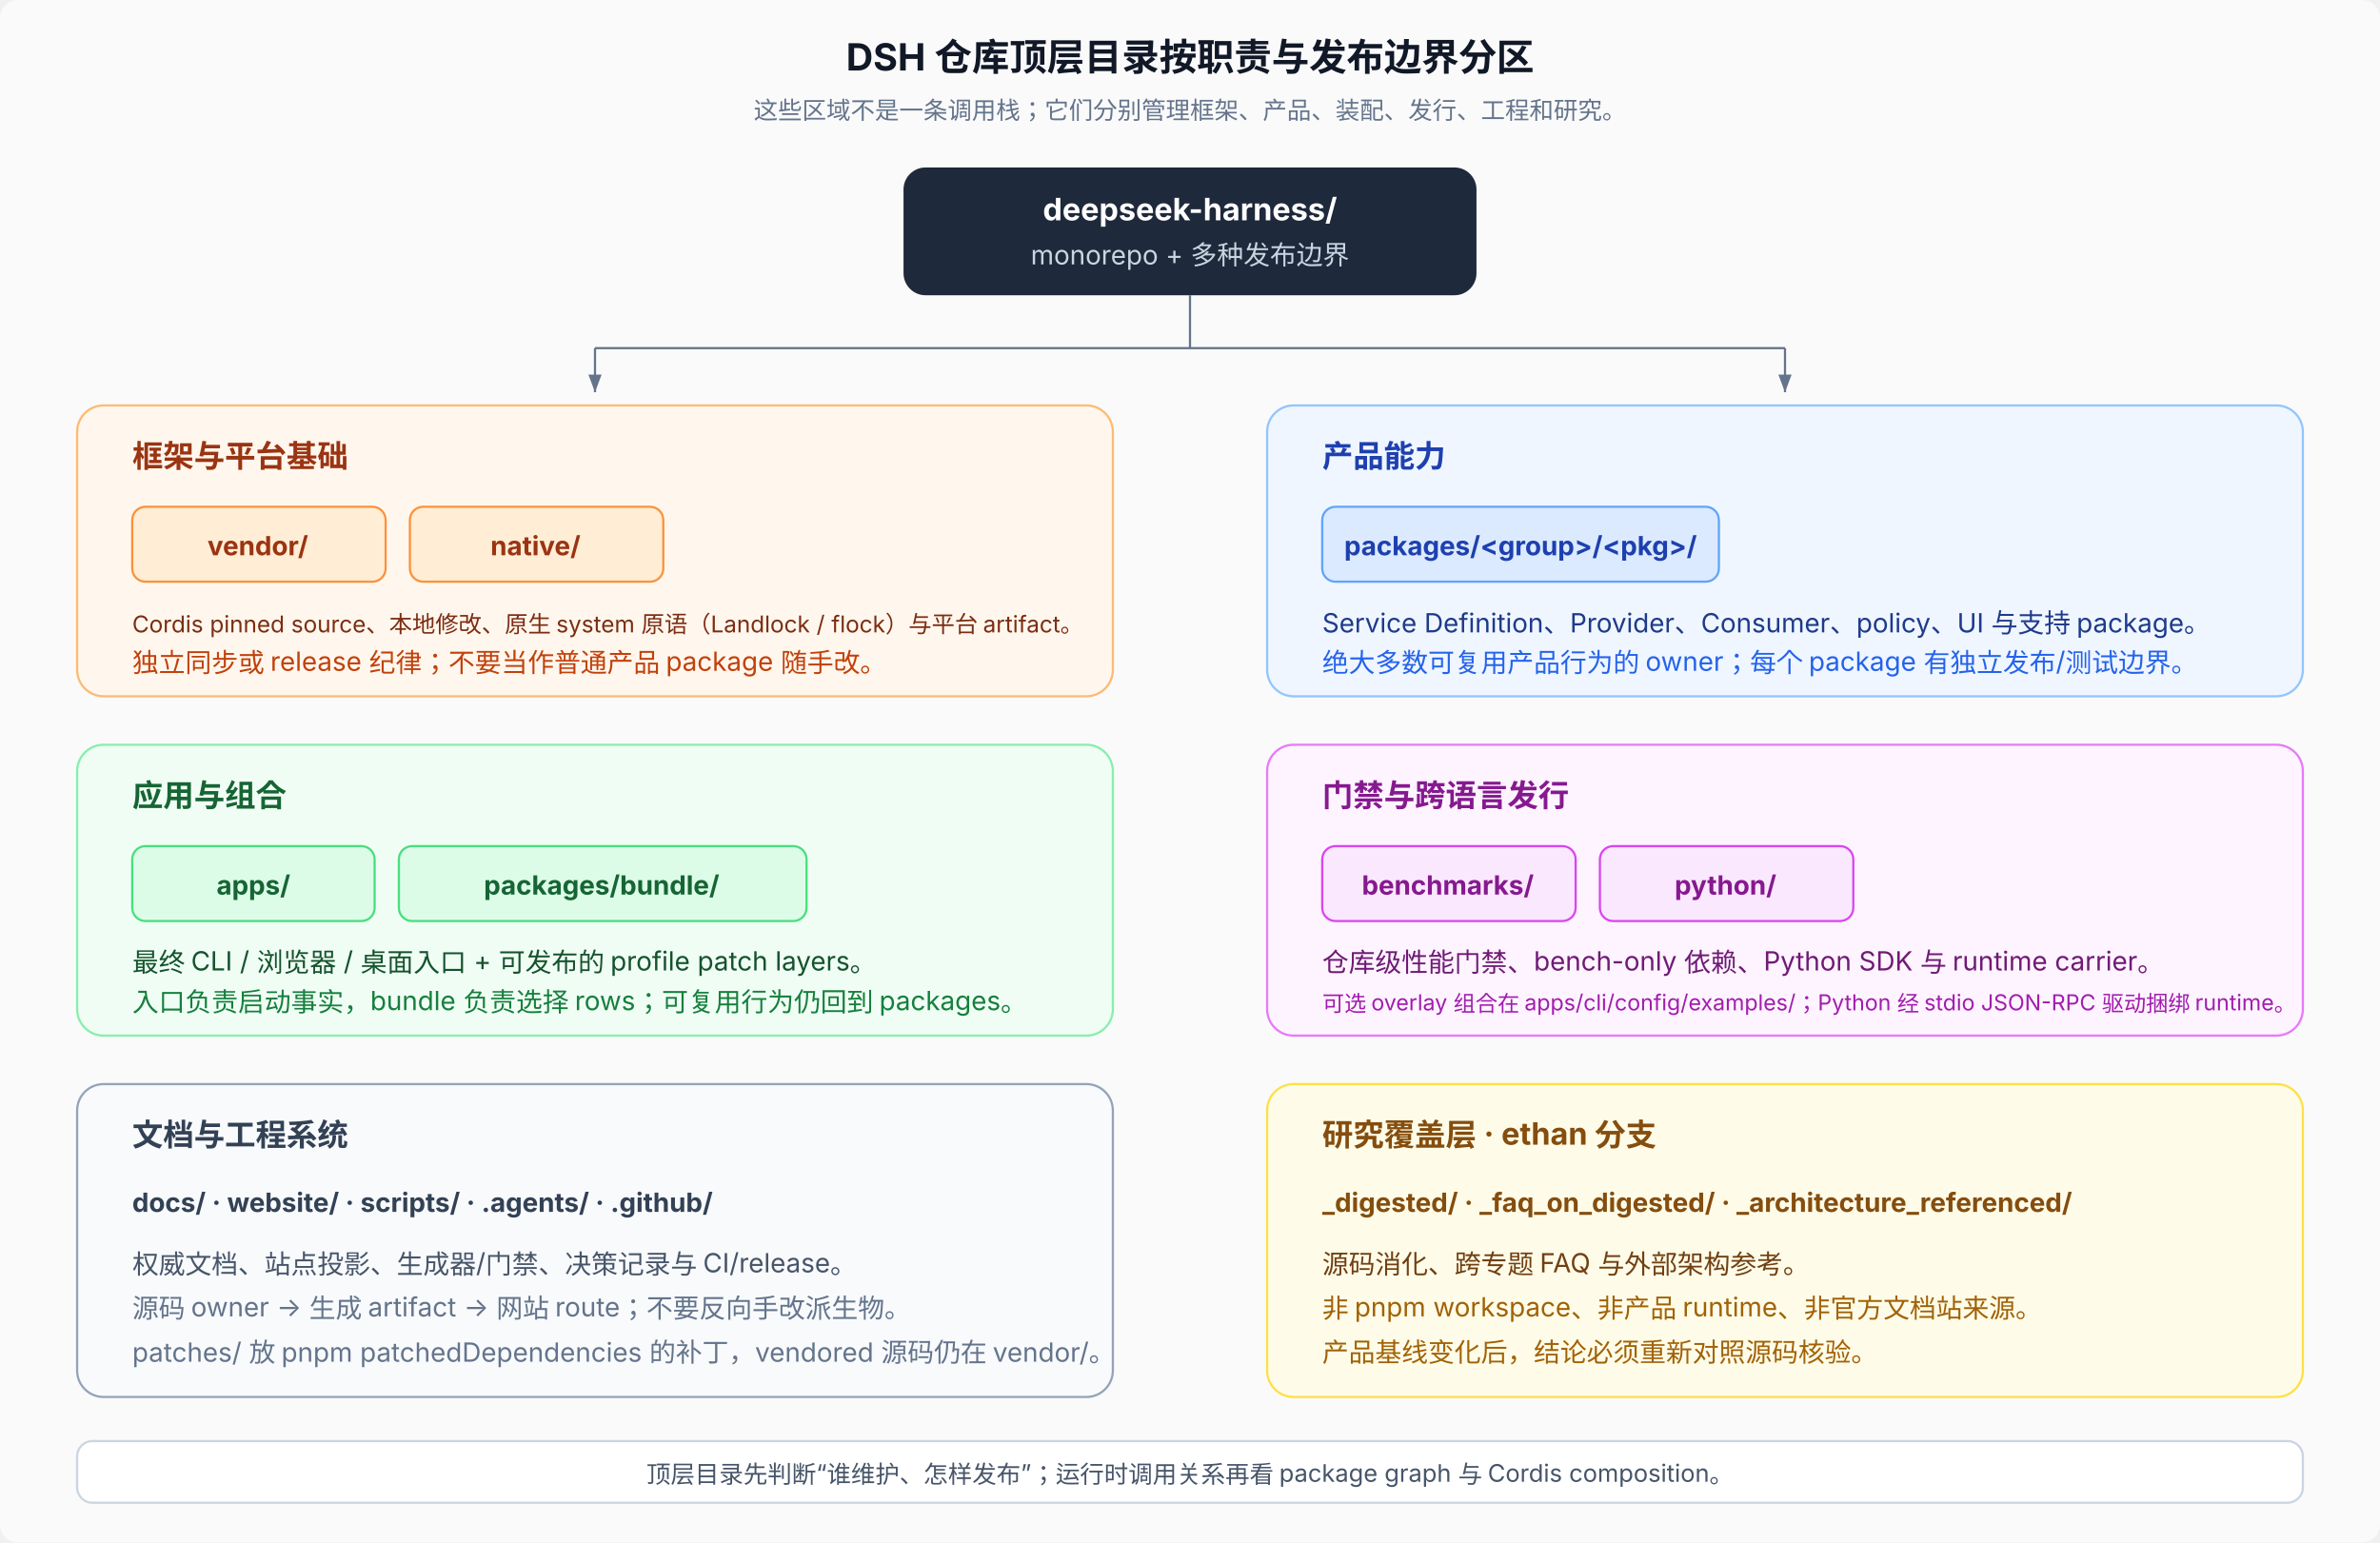
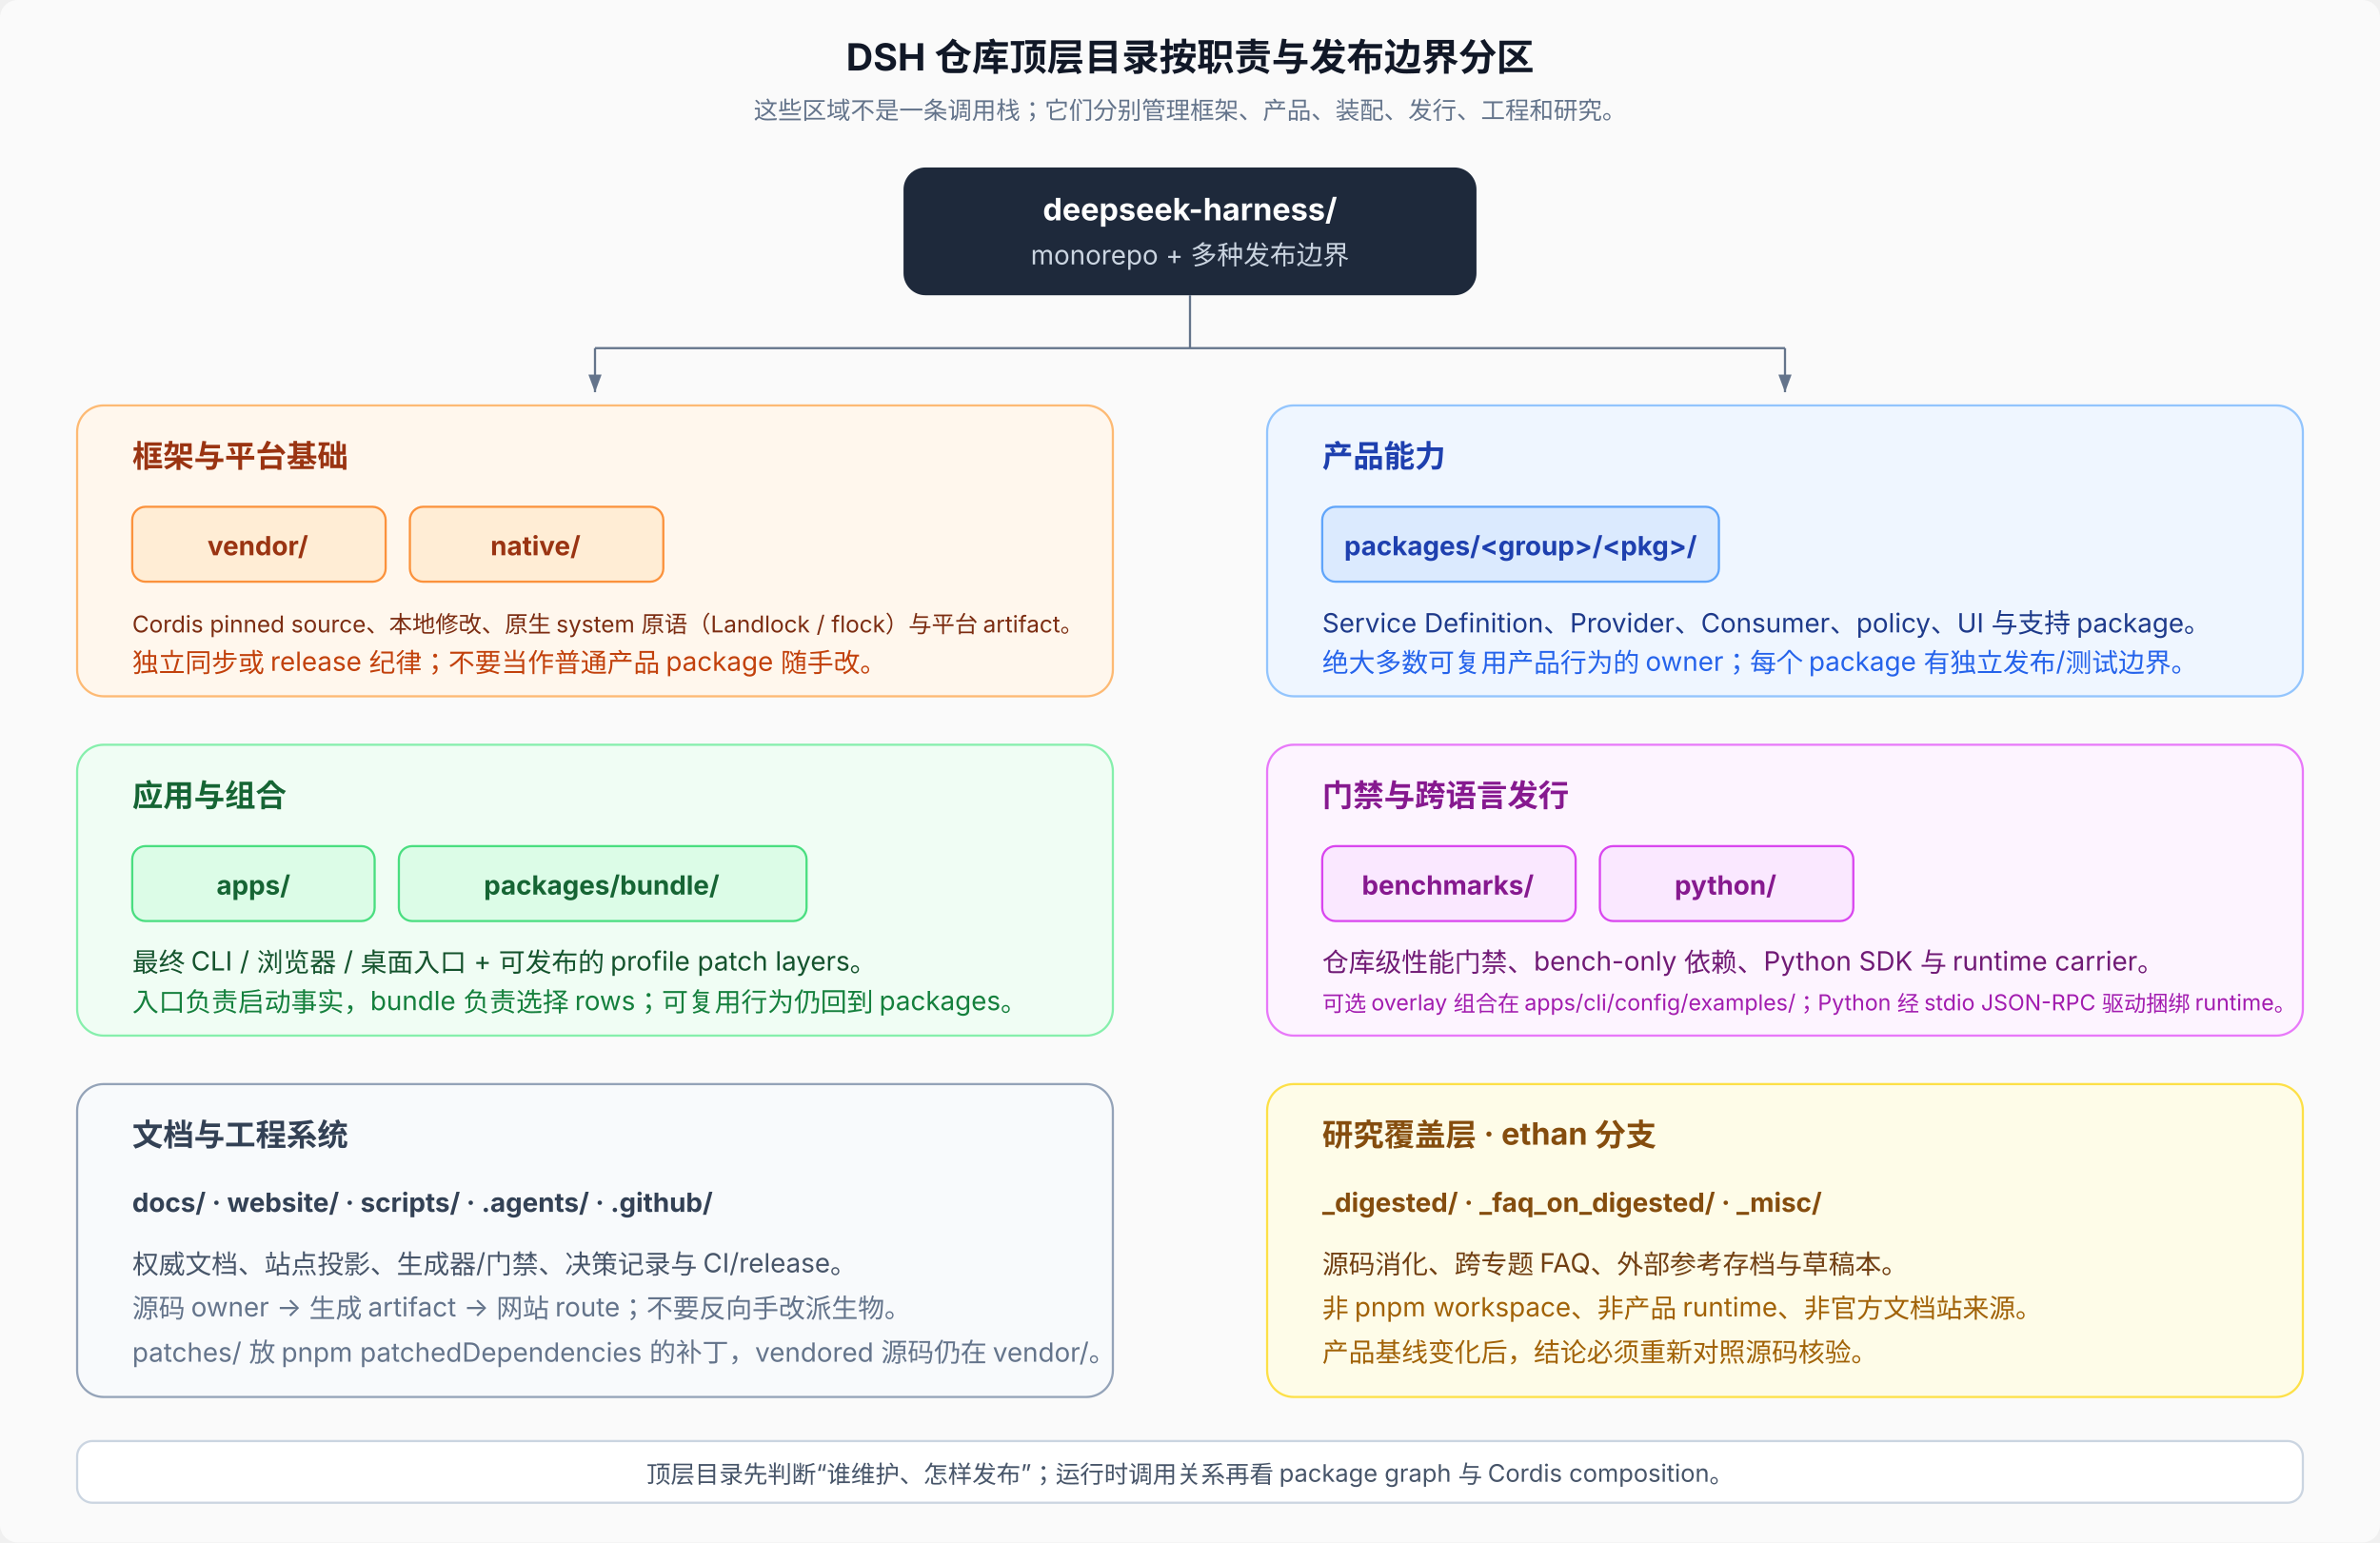
<svg xmlns="http://www.w3.org/2000/svg" viewBox="0 0 1080 700" font-family="system-ui, -apple-system, 'PingFang SC', 'Noto Sans SC', sans-serif" font-size="12">
  <defs>
    <marker id="arrow" markerWidth="8" markerHeight="6" refX="8" refY="3" orient="auto">
      <path d="M0,0 L8,3 L0,6 Z" fill="#64748b" />
    </marker>
  </defs>
  <rect width="1080" height="700" rx="8" fill="#fafafa" />
  <text x="540" y="32" text-anchor="middle" font-size="17" font-weight="700" fill="#111827">DSH 仓库顶层目录按职责与发布边界分区</text>
  <text x="540" y="54" text-anchor="middle" font-size="11" fill="#64748b">这些区域不是一条调用栈；它们分别管理框架、产品、装配、发行、工程和研究。</text>
  <rect x="410" y="76" width="260" height="58" rx="10" fill="#1e293b" />
  <text x="540" y="100" text-anchor="middle" font-size="14" font-weight="700" fill="#fff">deepseek-harness/</text>
  <text x="540" y="120" text-anchor="middle" fill="#cbd5e1">monorepo + 多种发布边界</text>
  <line x1="540" y1="134" x2="540" y2="158" stroke="#64748b" />
  <line x1="270" y1="158" x2="810" y2="158" stroke="#64748b" />
  <line x1="270" y1="158" x2="270" y2="178" stroke="#64748b" marker-end="url(#arrow)" />
  <line x1="810" y1="158" x2="810" y2="178" stroke="#64748b" marker-end="url(#arrow)" />
  <rect x="35" y="184" width="470" height="132" rx="12" fill="#fff7ed" stroke="#fdba74" />
  <text x="60" y="212" font-size="14" font-weight="700" fill="#9a3412">框架与平台基础</text>
  <rect x="60" y="230" width="115" height="34" rx="6" fill="#ffedd5" stroke="#fb923c" />
  <text x="117" y="252" text-anchor="middle" font-weight="700" fill="#9a3412">vendor/</text>
  <rect x="186" y="230" width="115" height="34" rx="6" fill="#ffedd5" stroke="#fb923c" />
  <text x="243" y="252" text-anchor="middle" font-weight="700" fill="#9a3412">native/</text>
  <text x="60" y="287" font-size="10.5" fill="#7c2d12">Cordis pinned source、本地修改、原生 system 原语（Landlock / flock）与平台 artifact。</text>
  <text x="60" y="305" fill="#c2410c">独立同步或 release 纪律；不要当作普通产品 package 随手改。</text>
  <rect x="575" y="184" width="470" height="132" rx="12" fill="#eff6ff" stroke="#93c5fd" />
  <text x="600" y="212" font-size="14" font-weight="700" fill="#1e40af">产品能力</text>
  <rect x="600" y="230" width="180" height="34" rx="6" fill="#dbeafe" stroke="#60a5fa" />
  <text x="690" y="252" text-anchor="middle" font-weight="700" fill="#1e40af">packages/&lt;group&gt;/&lt;pkg&gt;/</text>
  <text x="600" y="287" fill="#1e3a8a">Service Definition、Provider、Consumer、policy、UI 与支持 package。</text>
  <text x="600" y="305" fill="#2563eb">绝大多数可复用产品行为的 owner；每个 package 有独立发布/测试边界。</text>
  <rect x="35" y="338" width="470" height="132" rx="12" fill="#f0fdf4" stroke="#86efac" />
  <text x="60" y="366" font-size="14" font-weight="700" fill="#166534">应用与组合</text>
  <rect x="60" y="384" width="110" height="34" rx="6" fill="#dcfce7" stroke="#4ade80" />
  <text x="115" y="406" text-anchor="middle" font-weight="700" fill="#166534">apps/</text>
  <rect x="181" y="384" width="185" height="34" rx="6" fill="#dcfce7" stroke="#4ade80" />
  <text x="273" y="406" text-anchor="middle" font-weight="700" fill="#166534">packages/bundle/</text>
  <text x="60" y="441" fill="#14532d">最终 CLI / 浏览器 / 桌面入口 + 可发布的 profile patch layers。</text>
  <text x="60" y="459" fill="#15803d">入口负责启动事实，bundle 负责选择 rows；可复用行为仍回到 packages。</text>
  <rect x="575" y="338" width="470" height="132" rx="12" fill="#fdf4ff" stroke="#e879f9" />
  <text x="600" y="366" font-size="14" font-weight="700" fill="#86198f">门禁与跨语言发行</text>
  <rect x="600" y="384" width="115" height="34" rx="6" fill="#fae8ff" stroke="#d946ef" />
  <text x="657" y="406" text-anchor="middle" font-weight="700" fill="#86198f">benchmarks/</text>
  <rect x="726" y="384" width="115" height="34" rx="6" fill="#fae8ff" stroke="#d946ef" />
  <text x="783" y="406" text-anchor="middle" font-weight="700" fill="#86198f">python/</text>
  <text x="600" y="441" fill="#701a75">仓库级性能门禁、bench-only 依赖、Python SDK 与 runtime carrier。</text>
  <text x="600" y="459" font-size="10" fill="#a21caf">可选 overlay 组合在 apps/cli/config/examples/；Python 经 stdio JSON-RPC 驱动捆绑 runtime。</text>
  <rect x="35" y="492" width="470" height="142" rx="12" fill="#f8fafc" stroke="#94a3b8" />
  <text x="60" y="520" font-size="14" font-weight="700" fill="#334155">文档与工程系统</text>
  <text x="60" y="550" font-weight="700" fill="#334155">docs/ · website/ · scripts/ · .agents/ · .github/</text>
  <text x="60" y="578" fill="#475569">权威文档、站点投影、生成器/门禁、决策记录与 CI/release。</text>
  <text x="60" y="598" fill="#64748b">源码 owner → 生成 artifact → 网站 route；不要反向手改派生物。</text>
  <text x="60" y="618" fill="#64748b">patches/ 放 pnpm patchedDependencies 的补丁，vendored 源码仍在 vendor/。</text>
  <rect x="575" y="492" width="470" height="142" rx="12" fill="#fefce8" stroke="#fde047" />
  <text x="600" y="520" font-size="14" font-weight="700" fill="#854d0e">研究覆盖层 · ethan 分支</text>
-   <text x="600" y="550" font-weight="700" fill="#854d0e">_digested/ · _faq_on_digested/ · _architecture_referenced/</text>
-   <text x="600" y="578" fill="#713f12">源码消化、跨专题 FAQ 与外部架构参考。</text>
+   <text x="600" y="550" font-weight="700" fill="#854d0e">_digested/ · _faq_on_digested/ · _misc/</text>
+   <text x="600" y="578" fill="#713f12">源码消化、跨专题 FAQ、外部参考存档与草稿本。</text>
  <text x="600" y="598" fill="#a16207">非 pnpm workspace、非产品 runtime、非官方文档站来源。</text>
  <text x="600" y="618" fill="#a16207">产品基线变化后，结论必须重新对照源码核验。</text>
  <rect x="35" y="654" width="1010" height="28" rx="7" fill="#fff" stroke="#cbd5e1" />
  <text x="540" y="673" text-anchor="middle" font-size="11" fill="#475569">顶层目录先判断“谁维护、怎样发布”；运行时调用关系再看 package graph 与 Cordis composition。</text>
</svg>
